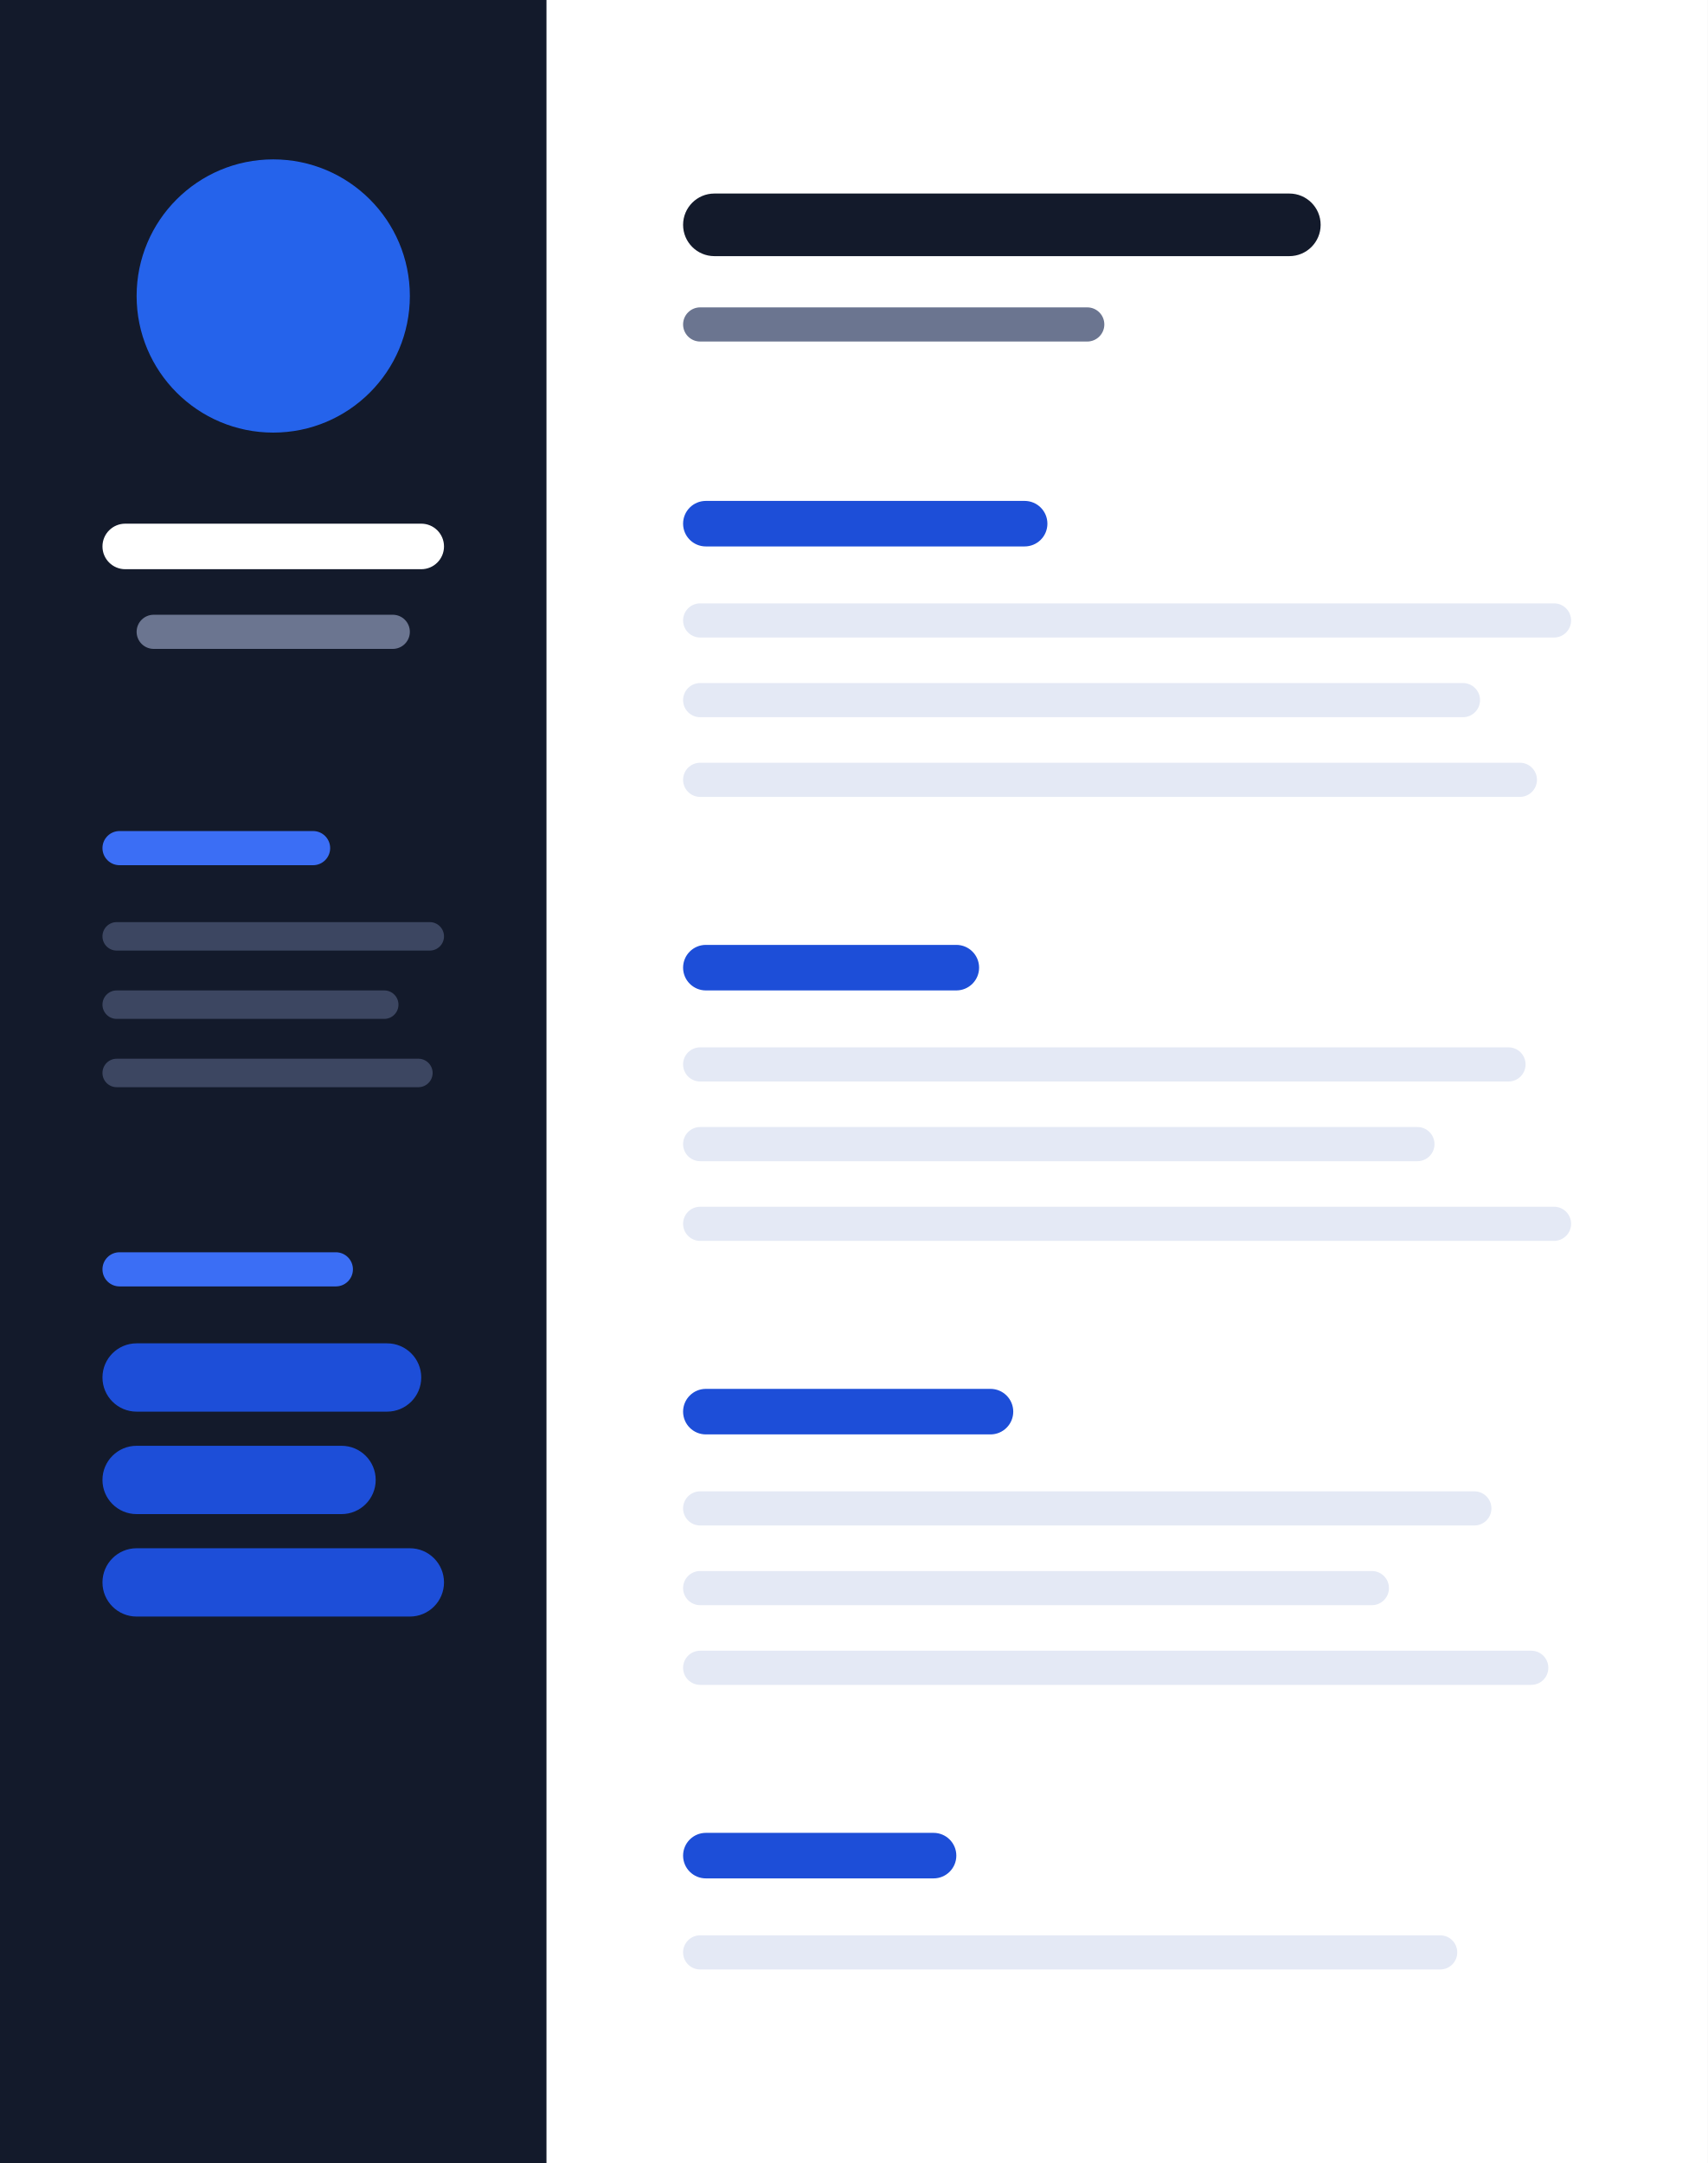
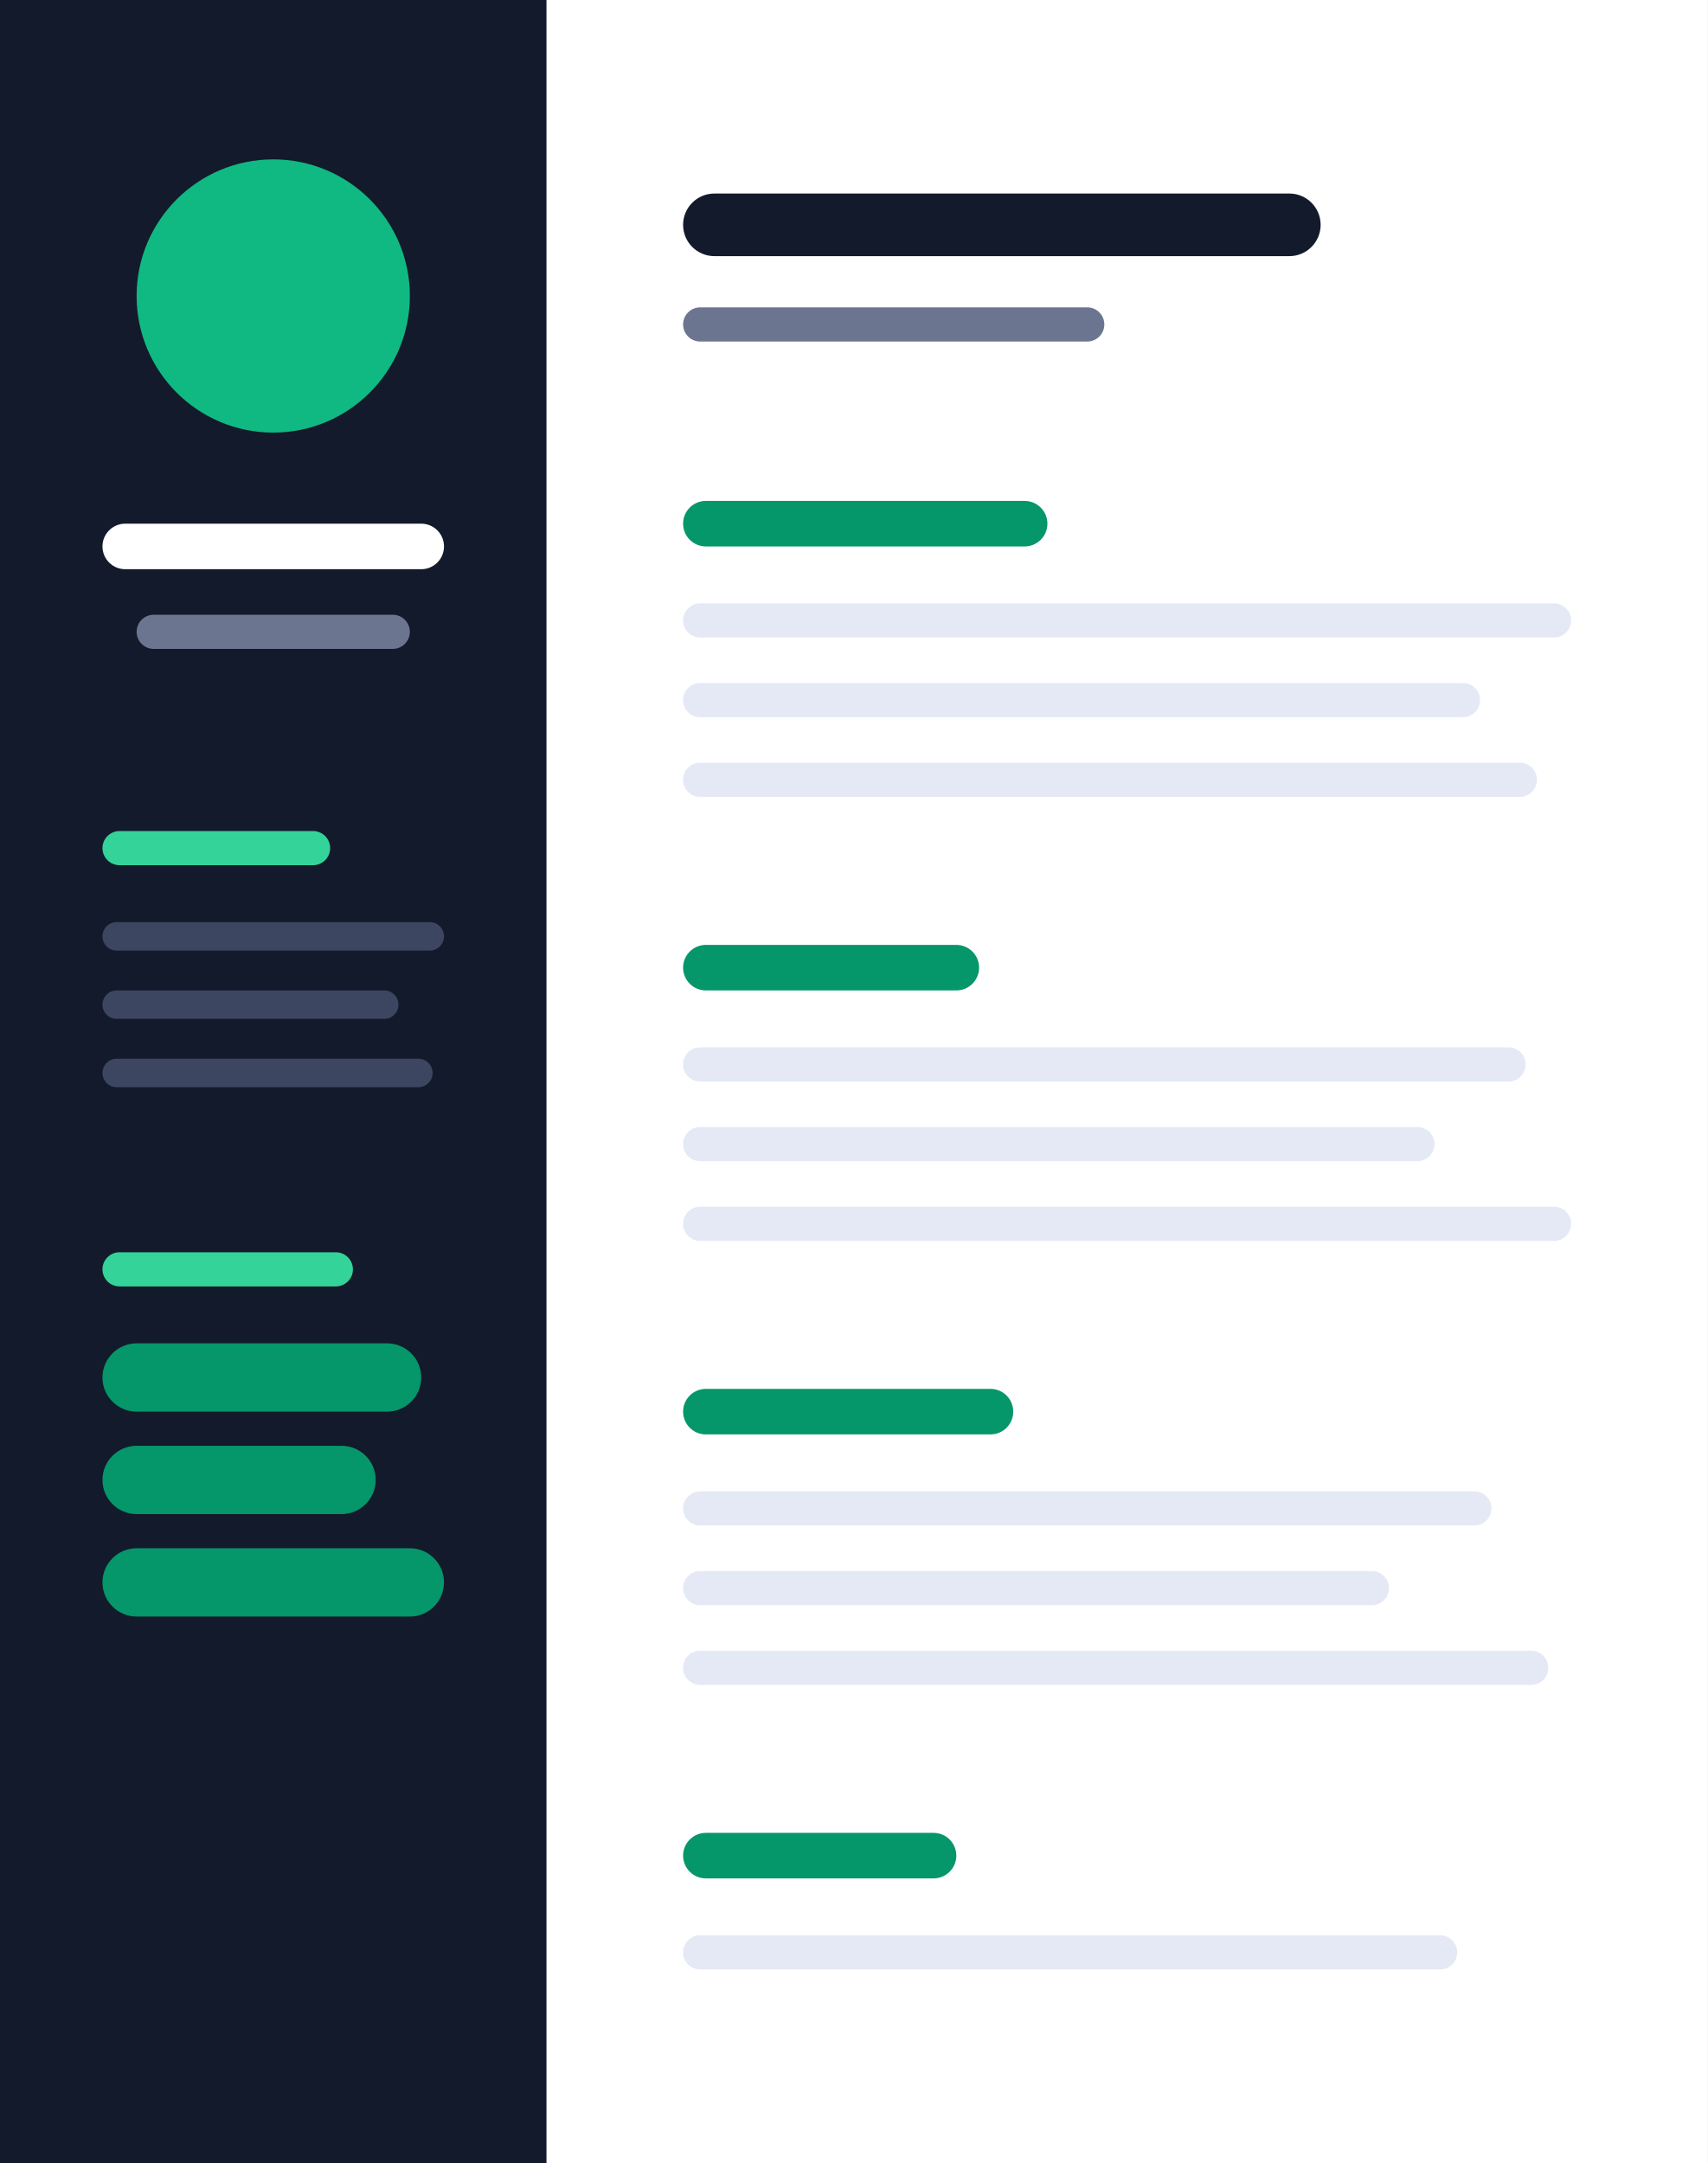
<svg xmlns="http://www.w3.org/2000/svg" viewBox="0 0 300 380" width="300" height="380" role="img" aria-label="Corporate template preview">
  <rect width="300" height="380" fill="#ffffff" />
  <rect x="0" y="0" width="96" height="380" fill="#131a2b" />
-   <circle cx="48" cy="52" r="24" fill="#2563eb" />
+   <circle cx="48" cy="52" r="24" fill="#10B981" />
  <rect x="18" y="92" width="60" height="8" rx="4" fill="#ffffff" />
  <rect x="24" y="108" width="48" height="6" rx="3" fill="#6b7590" />
-   <rect x="18" y="146" width="40" height="6" rx="3" fill="#3b6ef5" />
+   <rect x="18" y="146" width="40" height="6" rx="3" fill="#34D399" />
  <rect x="18" y="162" width="60" height="5" rx="2.5" fill="#3c4661" />
  <rect x="18" y="174" width="52" height="5" rx="2.5" fill="#3c4661" />
  <rect x="18" y="186" width="58" height="5" rx="2.5" fill="#3c4661" />
-   <rect x="18" y="220" width="44" height="6" rx="3" fill="#3b6ef5" />
-   <rect x="18" y="236" width="56" height="12" rx="6" fill="#1d4ed8" />
-   <rect x="18" y="254" width="48" height="12" rx="6" fill="#1d4ed8" />
-   <rect x="18" y="272" width="60" height="12" rx="6" fill="#1d4ed8" />
+   <rect x="18" y="220" width="44" height="6" rx="3" fill="#34D399" />
+   <rect x="18" y="236" width="56" height="12" rx="6" fill="#059669" />
+   <rect x="18" y="254" width="48" height="12" rx="6" fill="#059669" />
+   <rect x="18" y="272" width="60" height="12" rx="6" fill="#059669" />
  <rect x="120" y="34" width="112" height="11" rx="5.5" fill="#131a2b" />
  <rect x="120" y="54" width="74" height="6" rx="3" fill="#6b7590" />
-   <rect x="120" y="88" width="64" height="8" rx="4" fill="#1d4ed8" />
+   <rect x="120" y="88" width="64" height="8" rx="4" fill="#059669" />
  <rect x="120" y="106" width="156" height="6" rx="3" fill="#e4e9f5" />
  <rect x="120" y="120" width="140" height="6" rx="3" fill="#e4e9f5" />
  <rect x="120" y="134" width="150" height="6" rx="3" fill="#e4e9f5" />
-   <rect x="120" y="166" width="52" height="8" rx="4" fill="#1d4ed8" />
+   <rect x="120" y="166" width="52" height="8" rx="4" fill="#059669" />
  <rect x="120" y="184" width="148" height="6" rx="3" fill="#e4e9f5" />
  <rect x="120" y="198" width="132" height="6" rx="3" fill="#e4e9f5" />
  <rect x="120" y="212" width="156" height="6" rx="3" fill="#e4e9f5" />
-   <rect x="120" y="244" width="58" height="8" rx="4" fill="#1d4ed8" />
+   <rect x="120" y="244" width="58" height="8" rx="4" fill="#059669" />
  <rect x="120" y="262" width="142" height="6" rx="3" fill="#e4e9f5" />
  <rect x="120" y="276" width="124" height="6" rx="3" fill="#e4e9f5" />
  <rect x="120" y="290" width="152" height="6" rx="3" fill="#e4e9f5" />
-   <rect x="120" y="322" width="48" height="8" rx="4" fill="#1d4ed8" />
+   <rect x="120" y="322" width="48" height="8" rx="4" fill="#059669" />
  <rect x="120" y="340" width="136" height="6" rx="3" fill="#e4e9f5" />
</svg>
